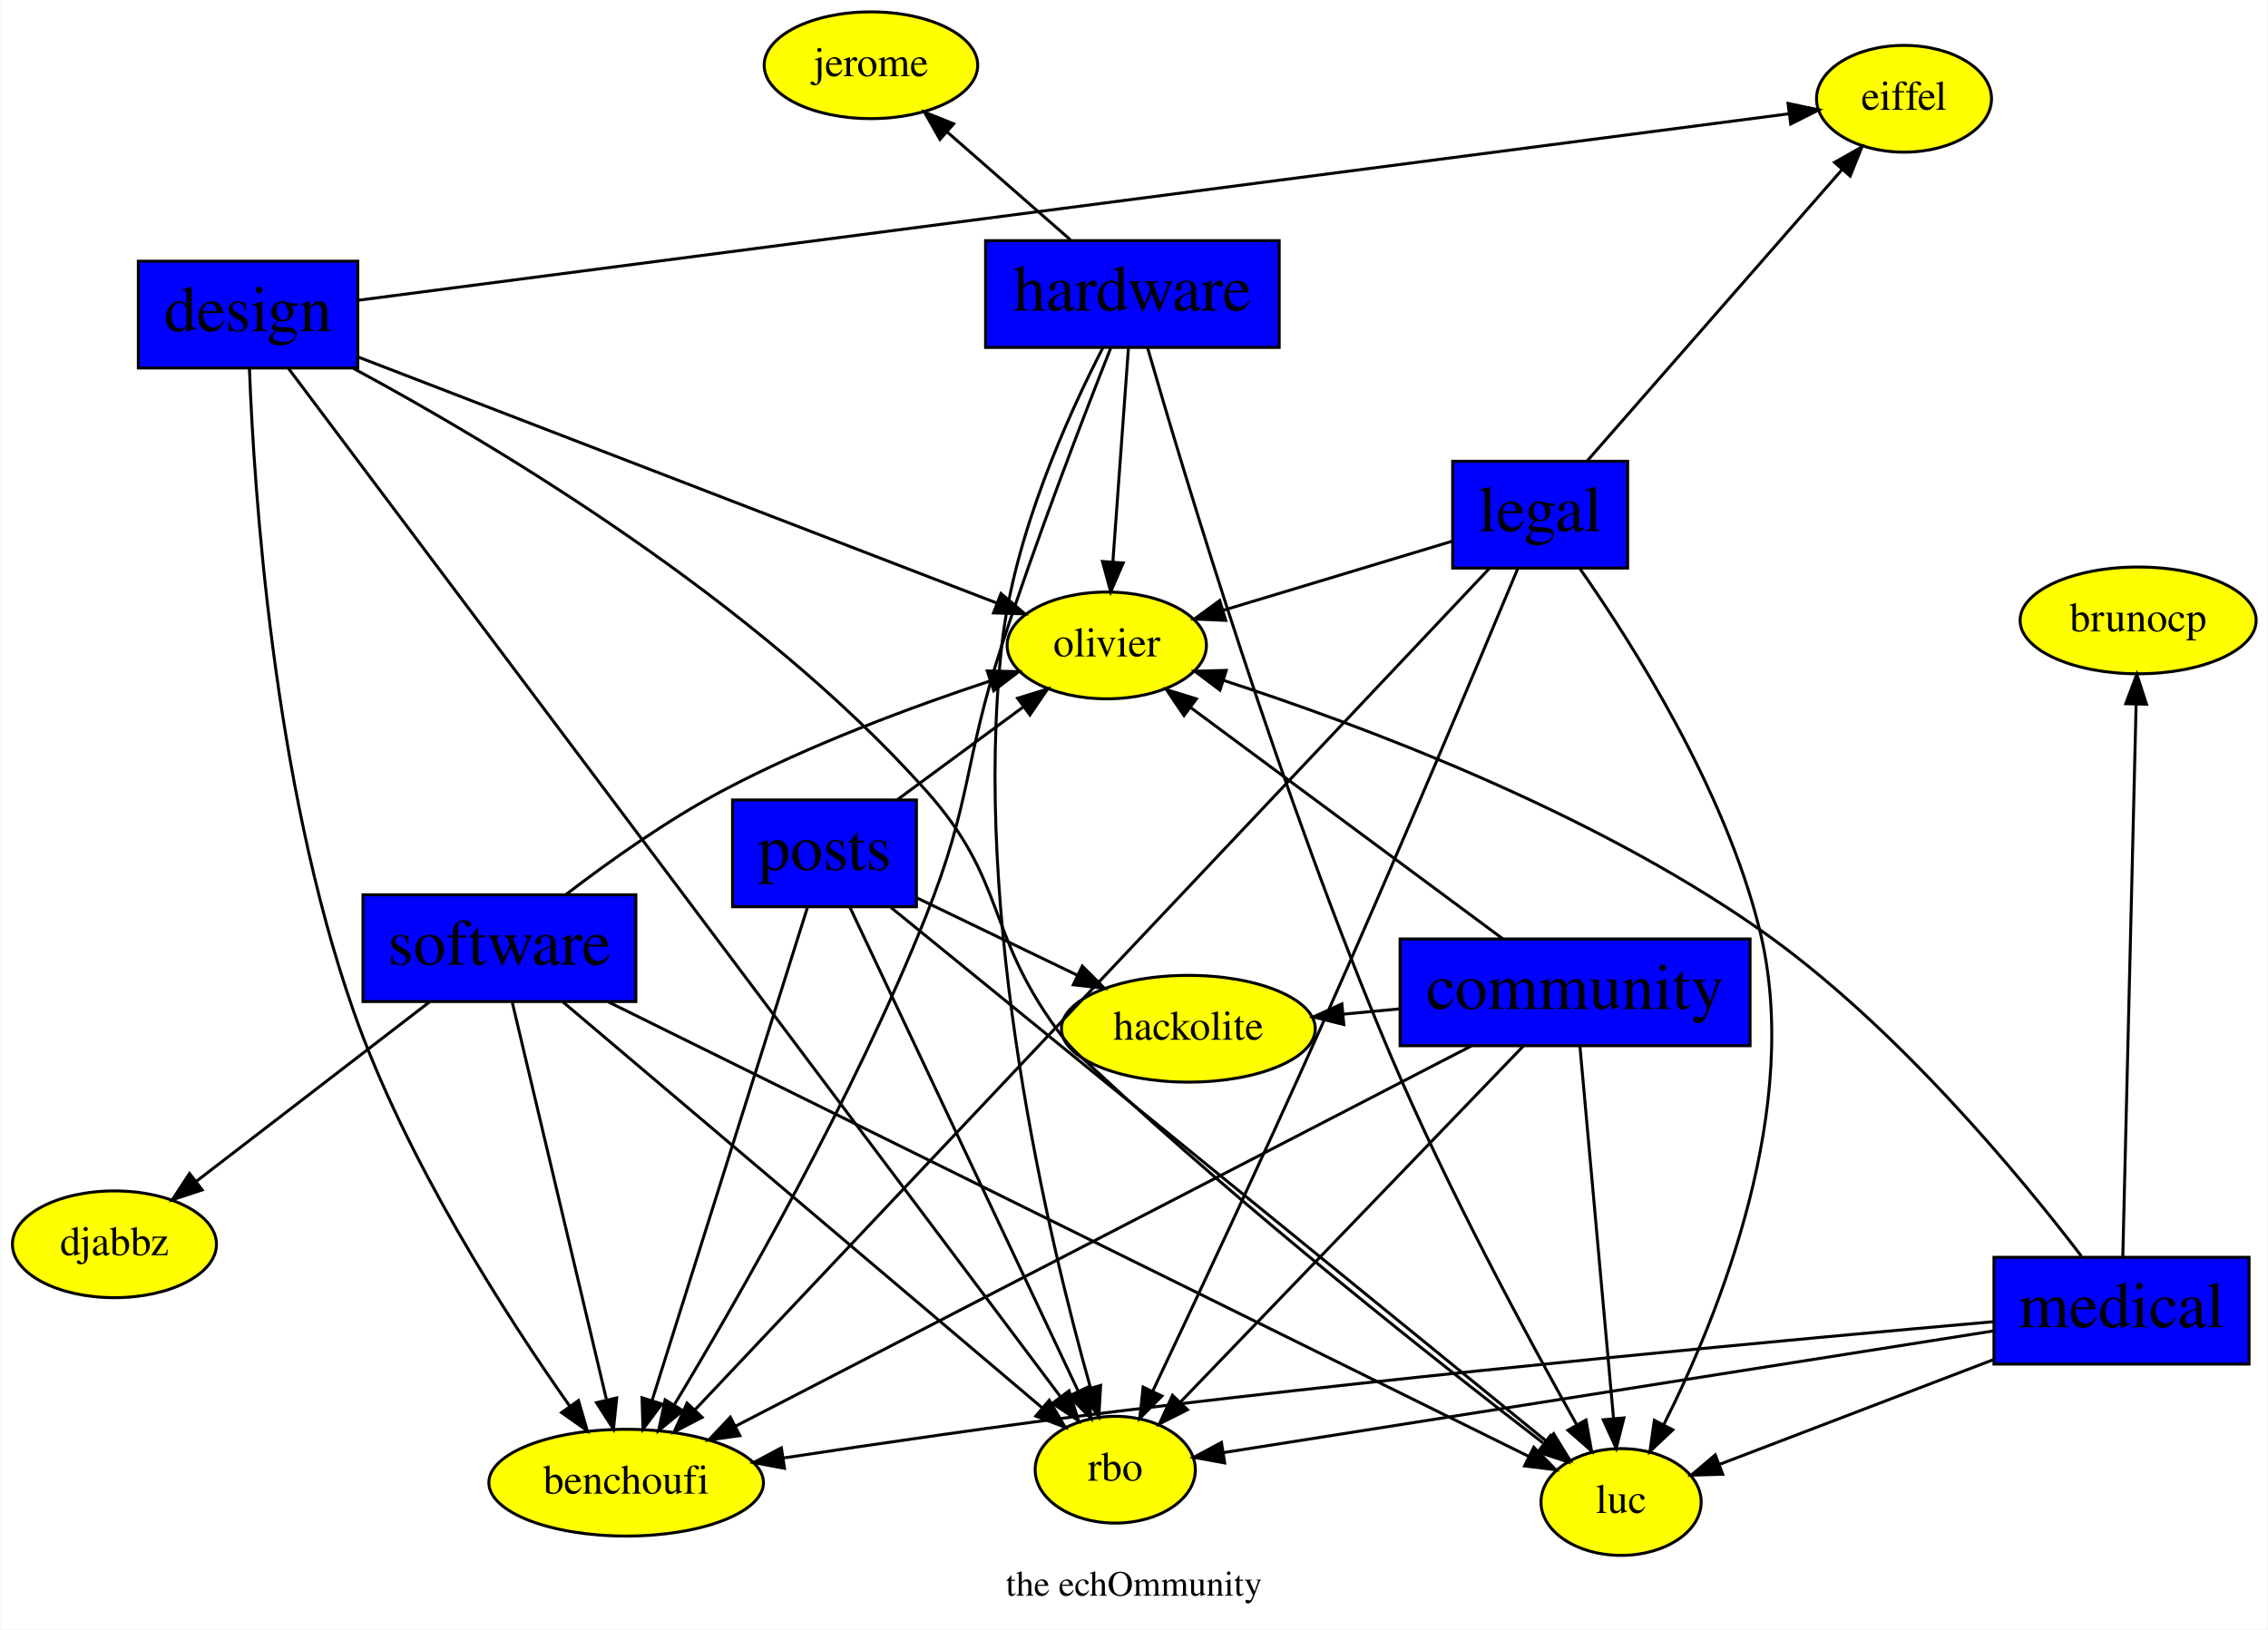
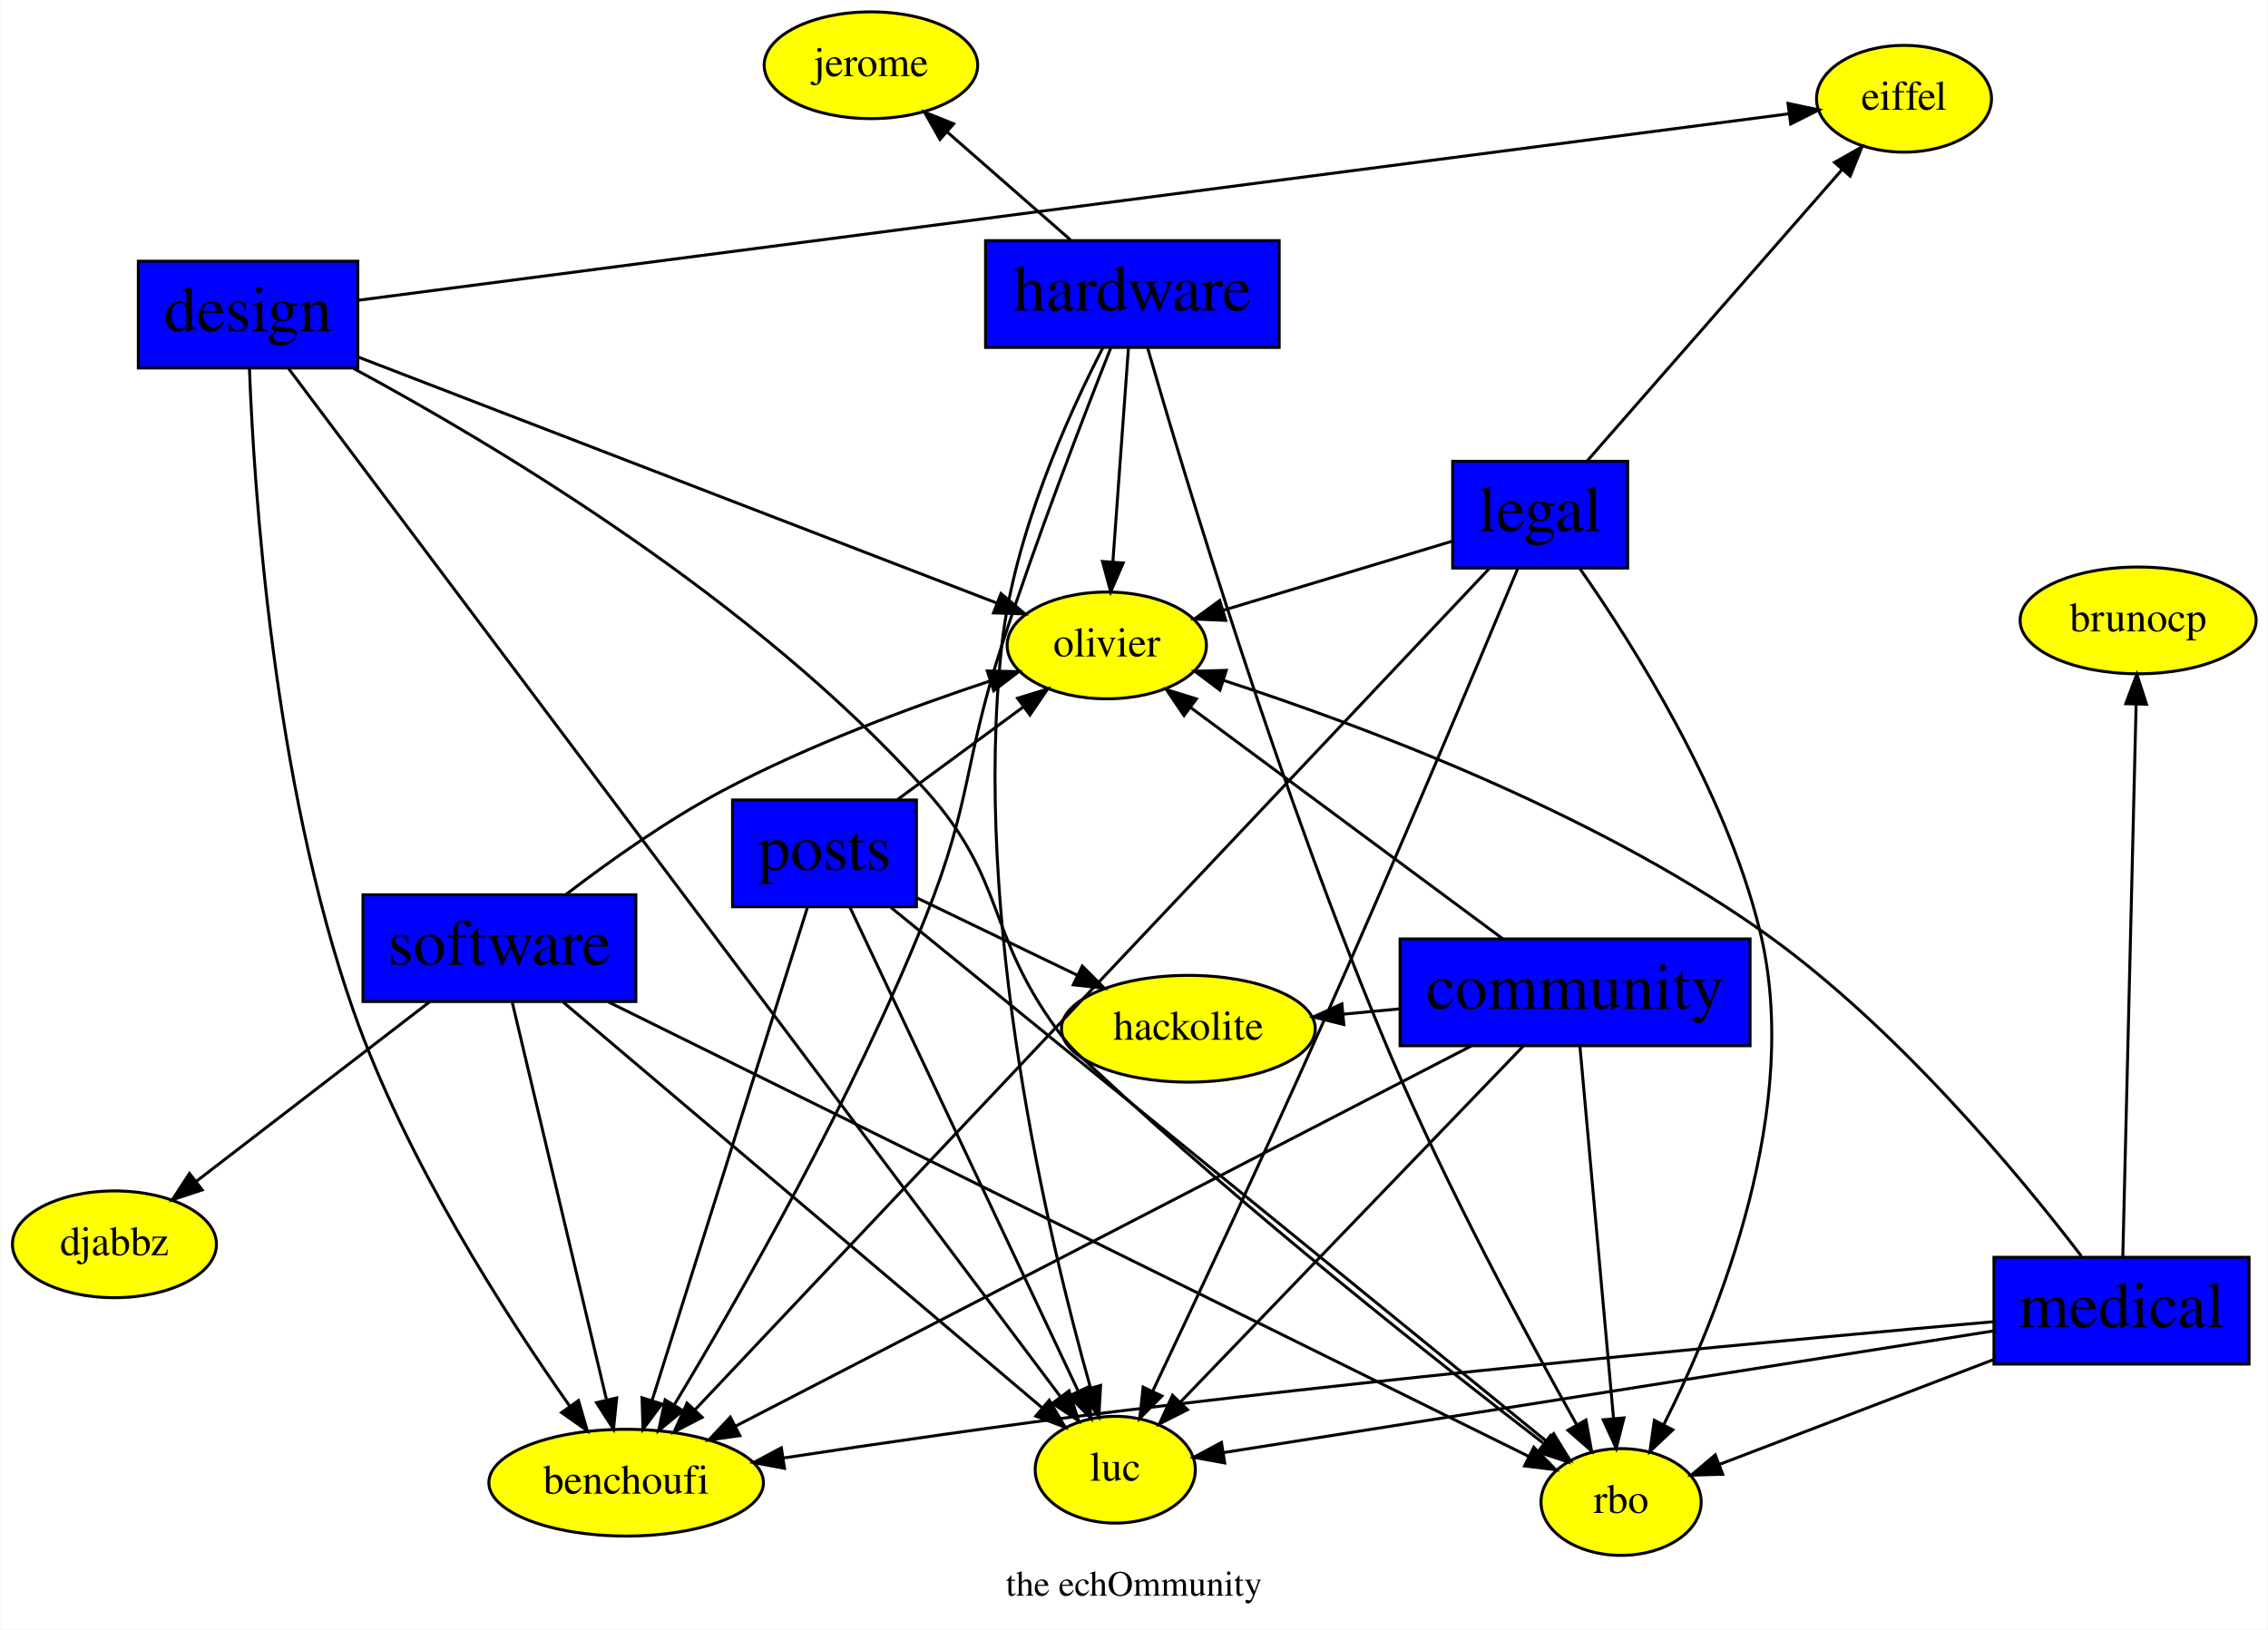
<svg xmlns="http://www.w3.org/2000/svg" width="764pt" height="549pt" viewBox="0.00 0.00 764.38 549.47">
  <g id="graph0" class="graph" transform="scale(1 1) rotate(0) translate(4 545.474)">
    <polygon fill="white" stroke="none" points="-4,4 -4,-545.474 760.379,-545.474 760.379,4 -4,4" />
    <text text-anchor="middle" x="378.19" y="-7.4" font-family="Times,serif" font-size="12.00">the echOmmunity</text>
    <g id="node1" class="node">
      <polygon fill="blue" stroke="black" points="754.127,-121.511 668.127,-121.511 668.127,-85.511 754.127,-85.511 754.127,-121.511" />
      <text text-anchor="middle" x="711.127" y="-97.911" font-family="Times,serif" font-size="22.00">medical</text>
    </g>
    <g id="node2" class="node">
      <ellipse fill="yellow" stroke="black" cx="369.014" cy="-327.836" rx="33.595" ry="18" />
      <text text-anchor="middle" x="369.014" y="-324.136" font-family="Times,serif" font-size="14.00">olivier</text>
    </g>
    <g id="edge1" class="edge">
      <path fill="none" stroke="black" d="M697.589,-121.919C676.83,-149.077 634.717,-200.106 589.096,-232.056 531.539,-272.363 454.318,-301.127 408.311,-316.067" />
      <polygon fill="black" stroke="black" points="407.17,-312.756 398.708,-319.131 409.298,-319.425 407.17,-312.756" />
    </g>
    <g id="node3" class="node">
+       <ellipse fill="yellow" stroke="black" cx="206.973" cy="-45.519" rx="46.292" ry="18" />
+       <text text-anchor="middle" x="206.973" y="-41.819" font-family="Times,serif" font-size="14.00">benchoufi</text>
+     </g>
+     <g id="edge2" class="edge">
+       <path fill="none" stroke="black" d="M667.942,-99.8C603.41,-94.116 478.033,-82.53 371.821,-69.49 334.393,-64.894 292.327,-58.762 260.057,-53.85" />
+       <polygon fill="black" stroke="black" points="260.357,-50.355 249.942,-52.301 259.297,-57.274 260.357,-50.355" />
+     </g>
+     <g id="node4" class="node">
      <ellipse fill="yellow" stroke="black" cx="716.733" cy="-336.277" rx="39.794" ry="18" />
      <text text-anchor="middle" x="716.733" y="-332.577" font-family="Times,serif" font-size="14.00">brunocp</text>
    </g>
-     <g id="edge2" class="edge">
+     <g id="edge3" class="edge">
      <path fill="none" stroke="black" d="M711.567,-121.775C712.541,-162.228 714.887,-259.614 716.052,-308.004" />
      <polygon fill="black" stroke="black" points="712.555,-308.184 716.295,-318.097 719.553,-308.015 712.555,-308.184" />
    </g>
-     <g id="node4" class="node">
-       <ellipse fill="yellow" stroke="black" cx="206.973" cy="-45.519" rx="46.292" ry="18" />
-       <text text-anchor="middle" x="206.973" y="-41.819" font-family="Times,serif" font-size="14.00">benchoufi</text>
-     </g>
-     <g id="edge3" class="edge">
-       <path fill="none" stroke="black" d="M667.942,-99.8C603.41,-94.116 478.033,-82.53 371.821,-69.49 334.393,-64.894 292.327,-58.762 260.057,-53.85" />
-       <polygon fill="black" stroke="black" points="260.357,-50.355 249.942,-52.301 259.297,-57.274 260.357,-50.355" />
-     </g>
    <g id="node5" class="node">
      <ellipse fill="yellow" stroke="black" cx="371.872" cy="-49.89" rx="27" ry="18" />
-       <text text-anchor="middle" x="371.872" y="-46.19" font-family="Times,serif" font-size="14.00">rbo</text>
+       <text text-anchor="middle" x="371.872" y="-46.19" font-family="Times,serif" font-size="14.00">luc</text>
    </g>
    <g id="edge4" class="edge">
      <path fill="none" stroke="black" d="M667.816,-96.665C600.301,-85.994 471.193,-65.588 408.22,-55.635" />
      <polygon fill="black" stroke="black" points="408.764,-52.177 398.34,-54.073 407.671,-59.091 408.764,-52.177" />
    </g>
    <g id="node6" class="node">
      <ellipse fill="yellow" stroke="black" cx="542.41" cy="-39" rx="27" ry="18" />
-       <text text-anchor="middle" x="542.41" y="-35.3" font-family="Times,serif" font-size="14.00">luc</text>
+       <text text-anchor="middle" x="542.41" y="-35.3" font-family="Times,serif" font-size="14.00">rbo</text>
    </g>
    <g id="edge5" class="edge">
      <path fill="none" stroke="black" d="M668.116,-87.065C639.375,-76.076 602.126,-61.833 575.655,-51.712" />
      <polygon fill="black" stroke="black" points="576.668,-48.352 566.078,-48.05 574.168,-54.89 576.668,-48.352" />
    </g>
    <g id="node7" class="node">
      <polygon fill="blue" stroke="black" points="304.838,-275.722 242.838,-275.722 242.838,-239.722 304.838,-239.722 304.838,-275.722" />
      <text text-anchor="middle" x="273.838" y="-252.122" font-family="Times,serif" font-size="22.00">posts</text>
    </g>
    <g id="edge8" class="edge">
      <path fill="none" stroke="black" d="M298.348,-275.778C311.27,-285.297 327.187,-297.023 340.642,-306.935" />
      <polygon fill="black" stroke="black" points="338.944,-310.031 349.071,-313.145 343.096,-304.395 338.944,-310.031" />
    </g>
    <g id="edge6" class="edge">
      <path fill="none" stroke="black" d="M268.137,-239.63C256.442,-202.514 229.668,-117.545 215.745,-73.36" />
      <polygon fill="black" stroke="black" points="219.003,-72.051 212.659,-63.565 212.326,-74.155 219.003,-72.051" />
    </g>
-     <g id="edge9" class="edge">
+     <g id="edge7" class="edge">
      <path fill="none" stroke="black" d="M282.367,-239.642C299.697,-202.901 339.097,-119.372 359.346,-76.445" />
      <polygon fill="black" stroke="black" points="362.609,-77.732 363.71,-67.194 356.278,-74.745 362.609,-77.732" />
    </g>
-     <g id="edge7" class="edge">
+     <g id="edge9" class="edge">
      <path fill="none" stroke="black" d="M296.275,-239.45C345.955,-198.991 464.964,-102.071 517.155,-59.567" />
      <polygon fill="black" stroke="black" points="519.683,-62.023 525.227,-52.994 515.263,-56.595 519.683,-62.023" />
    </g>
    <g id="node8" class="node">
      <ellipse fill="yellow" stroke="black" cx="396.519" cy="-198.583" rx="42.793" ry="18" />
      <text text-anchor="middle" x="396.519" y="-194.883" font-family="Times,serif" font-size="14.00">hackolite</text>
    </g>
    <g id="edge10" class="edge">
      <path fill="none" stroke="black" d="M305.113,-242.646C321.525,-234.734 341.753,-224.983 359.003,-216.668" />
      <polygon fill="black" stroke="black" points="360.75,-219.711 368.238,-212.216 357.71,-213.406 360.75,-219.711" />
    </g>
    <g id="node9" class="node">
      <polygon fill="blue" stroke="black" points="544.628,-389.932 485.628,-389.932 485.628,-353.932 544.628,-353.932 544.628,-389.932" />
      <text text-anchor="middle" x="515.128" y="-366.332" font-family="Times,serif" font-size="22.00">legal</text>
    </g>
    <g id="edge12" class="edge">
      <path fill="none" stroke="black" d="M485.56,-363.008C463.279,-356.285 432.514,-347 408.188,-339.658" />
      <polygon fill="black" stroke="black" points="409.123,-336.285 398.539,-336.746 407.101,-342.986 409.123,-336.285" />
    </g>
    <g id="edge14" class="edge">
      <path fill="none" stroke="black" d="M498.121,-353.918C446.212,-298.933 289.743,-133.194 230.262,-70.188" />
      <polygon fill="black" stroke="black" points="232.588,-67.553 223.178,-62.685 227.498,-72.359 232.588,-67.553" />
    </g>
-     <g id="edge13" class="edge">
+     <g id="edge11" class="edge">
      <path fill="none" stroke="black" d="M507.525,-353.634C494.302,-321.93 466.083,-254.79 441.015,-198.601 421.839,-155.617 398.596,-106.135 384.536,-76.471" />
      <polygon fill="black" stroke="black" points="387.589,-74.742 380.138,-67.209 381.265,-77.744 387.589,-74.742" />
    </g>
-     <g id="edge11" class="edge">
+     <g id="edge13" class="edge">
      <path fill="none" stroke="black" d="M528.567,-353.674C546.509,-328.049 577.386,-279.247 589.096,-232.056 603.884,-172.454 575.505,-102.351 556.861,-65.2" />
      <polygon fill="black" stroke="black" points="559.837,-63.335 552.134,-56.061 553.619,-66.551 559.837,-63.335" />
    </g>
    <g id="node10" class="node">
      <ellipse fill="yellow" stroke="black" cx="637.804" cy="-512.17" rx="29.497" ry="18" />
      <text text-anchor="middle" x="637.804" y="-508.47" font-family="Times,serif" font-size="14.00">eiffel</text>
    </g>
    <g id="edge15" class="edge">
      <path fill="none" stroke="black" d="M530.915,-389.979C552.825,-415.025 592.5,-460.38 616.863,-488.231" />
      <polygon fill="black" stroke="black" points="614.38,-490.709 623.599,-495.931 619.649,-486.1 614.38,-490.709" />
    </g>
    <g id="node11" class="node">
      <polygon fill="blue" stroke="black" points="427.14,-464.327 328.14,-464.327 328.14,-428.327 427.14,-428.327 427.14,-464.327" />
      <text text-anchor="middle" x="377.64" y="-440.727" font-family="Times,serif" font-size="22.00">hardware</text>
    </g>
    <g id="edge17" class="edge">
      <path fill="none" stroke="black" d="M376.311,-428.072C374.914,-408.881 372.698,-378.435 371.074,-356.128" />
      <polygon fill="black" stroke="black" points="374.548,-355.636 370.331,-345.917 367.566,-356.145 374.548,-355.636" />
    </g>
-     <g id="edge19" class="edge">
+     <g id="edge18" class="edge">
      <path fill="none" stroke="black" d="M370.302,-428.021C361.151,-404.881 345.291,-363.731 333.617,-327.836 320.583,-287.756 323.667,-275.663 308.038,-236.522 283.582,-175.274 245.057,-108.077 223.317,-71.982" />
      <polygon fill="black" stroke="black" points="226.093,-69.811 217.913,-63.078 220.109,-73.442 226.093,-69.811" />
    </g>
-     <g id="edge18" class="edge">
+     <g id="edge16" class="edge">
      <path fill="none" stroke="black" d="M367.659,-428.15C355.982,-405.475 337.717,-365.138 333.617,-327.836 323.507,-235.849 349.472,-127.313 363.536,-77.454" />
      <polygon fill="black" stroke="black" points="366.931,-78.311 366.339,-67.732 360.205,-76.371 366.931,-78.311" />
    </g>
-     <g id="edge16" class="edge">
+     <g id="edge19" class="edge">
      <path fill="none" stroke="black" d="M382.758,-428.247C394.98,-385.832 427.632,-276.926 464.696,-189.656 483.797,-144.68 510.811,-94.673 527.439,-65.079" />
      <polygon fill="black" stroke="black" points="530.573,-66.647 532.449,-56.22 524.48,-63.201 530.573,-66.647" />
    </g>
    <g id="node12" class="node">
      <ellipse fill="yellow" stroke="black" cx="289.497" cy="-523.474" rx="35.995" ry="18" />
      <text text-anchor="middle" x="289.497" y="-519.774" font-family="Times,serif" font-size="14.00">jerome</text>
    </g>
    <g id="edge20" class="edge">
      <path fill="none" stroke="black" d="M356.752,-464.61C344.357,-475.458 328.542,-489.3 315.363,-500.835" />
      <polygon fill="black" stroke="black" points="312.772,-498.452 307.552,-507.672 317.382,-503.719 312.772,-498.452" />
    </g>
    <g id="node13" class="node">
      <polygon fill="blue" stroke="black" points="116.501,-457.389 42.501,-457.389 42.501,-421.389 116.501,-421.389 116.501,-457.389" />
      <text text-anchor="middle" x="79.501" y="-433.789" font-family="Times,serif" font-size="22.00">design</text>
    </g>
    <g id="edge24" class="edge">
      <path fill="none" stroke="black" d="M116.757,-425.033C172.368,-403.606 276.472,-363.494 331.964,-342.112" />
      <polygon fill="black" stroke="black" points="333.339,-345.333 341.412,-338.472 330.823,-338.801 333.339,-345.333" />
    </g>
    <g id="edge21" class="edge">
      <path fill="none" stroke="black" d="M79.965,-421.164C81.479,-380.94 87.9,-281.992 115.045,-204.557 132.713,-154.155 166.605,-101.637 187.933,-71.341" />
      <polygon fill="black" stroke="black" points="190.896,-73.215 193.855,-63.042 185.197,-69.15 190.896,-73.215" />
    </g>
-     <g id="edge23" class="edge">
+     <g id="edge22" class="edge">
      <path fill="none" stroke="black" d="M93.016,-421.383C140.392,-358.268 299.003,-146.966 353.388,-74.514" />
      <polygon fill="black" stroke="black" points="356.285,-76.485 359.489,-66.386 350.687,-72.283 356.285,-76.485" />
    </g>
-     <g id="edge22" class="edge">
+     <g id="edge23" class="edge">
      <path fill="none" stroke="black" d="M115.016,-421.249C163.48,-395.107 250.831,-342.881 308.038,-278.922 335.181,-248.575 328.089,-231.502 352.023,-198.565 356.998,-191.719 358.9,-190.488 365.084,-184.711 416.221,-136.944 480.648,-86.142 516.065,-58.948" />
      <polygon fill="black" stroke="black" points="518.602,-61.414 524.419,-52.559 514.35,-55.854 518.602,-61.414" />
    </g>
    <g id="edge25" class="edge">
      <path fill="none" stroke="black" d="M116.565,-444.22C217.459,-457.373 496.328,-493.727 599.111,-507.126" />
      <polygon fill="black" stroke="black" points="598.694,-510.601 609.063,-508.423 599.599,-503.66 598.694,-510.601" />
    </g>
    <g id="node14" class="node">
      <polygon fill="blue" stroke="black" points="585.896,-228.856 467.896,-228.856 467.896,-192.856 585.896,-192.856 585.896,-228.856" />
      <text text-anchor="middle" x="526.896" y="-205.256" font-family="Times,serif" font-size="22.00">community</text>
    </g>
    <g id="edge27" class="edge">
      <path fill="none" stroke="black" d="M502.573,-228.878C474.231,-249.877 427.467,-284.527 397.466,-306.755" />
      <polygon fill="black" stroke="black" points="395.056,-304.185 389.105,-312.95 399.224,-309.809 395.056,-304.185" />
    </g>
    <g id="edge26" class="edge">
      <path fill="none" stroke="black" d="M492.049,-192.847C431.204,-161.402 306.148,-96.773 243.883,-64.594" />
      <polygon fill="black" stroke="black" points="245.298,-61.386 234.807,-59.904 242.084,-67.605 245.298,-61.386" />
    </g>
-     <g id="edge29" class="edge">
+     <g id="edge28" class="edge">
      <path fill="none" stroke="black" d="M509.414,-192.704C480.97,-163.17 424.739,-104.783 393.71,-72.565" />
      <polygon fill="black" stroke="black" points="396.218,-70.124 386.76,-65.349 391.176,-74.98 396.218,-70.124" />
    </g>
-     <g id="edge28" class="edge">
+     <g id="edge29" class="edge">
      <path fill="none" stroke="black" d="M528.527,-192.789C531.227,-162.877 536.647,-102.844 539.858,-67.275" />
      <polygon fill="black" stroke="black" points="543.364,-67.357 540.778,-57.083 536.393,-66.727 543.364,-67.357" />
    </g>
    <g id="edge30" class="edge">
      <path fill="none" stroke="black" d="M467.811,-205.294C461.509,-204.701 455.131,-204.1 448.914,-203.515" />
      <polygon fill="black" stroke="black" points="448.93,-200.001 438.646,-202.549 448.274,-206.97 448.93,-200.001" />
    </g>
    <g id="node15" class="node">
      <polygon fill="blue" stroke="black" points="210.245,-243.757 118.245,-243.757 118.245,-207.757 210.245,-207.757 210.245,-243.757" />
      <text text-anchor="middle" x="164.245" y="-220.157" font-family="Times,serif" font-size="22.00">software</text>
    </g>
-     <g id="edge32" class="edge">
+     <g id="edge33" class="edge">
      <path fill="none" stroke="black" d="M186.702,-243.868C201.207,-254.978 220.821,-268.938 239.638,-278.922 268.604,-294.291 303.48,-307.182 329.719,-315.865" />
      <polygon fill="black" stroke="black" points="328.73,-319.224 339.322,-318.983 330.892,-312.566 328.73,-319.224" />
    </g>
    <g id="edge31" class="edge">
      <path fill="none" stroke="black" d="M168.577,-207.483C176.05,-175.96 191.413,-111.156 200.273,-73.781" />
      <polygon fill="black" stroke="black" points="203.791,-74.111 202.693,-63.573 196.98,-72.496 203.791,-74.111" />
    </g>
-     <g id="edge34" class="edge">
+     <g id="edge32" class="edge">
      <path fill="none" stroke="black" d="M185.683,-207.598C224.536,-174.688 306.355,-105.384 347.359,-70.653" />
      <polygon fill="black" stroke="black" points="349.623,-73.322 354.991,-64.188 345.098,-67.981 349.623,-73.322" />
    </g>
-     <g id="edge33" class="edge">
+     <g id="edge34" class="edge">
      <path fill="none" stroke="black" d="M200.849,-207.68C275.026,-171.047 441.908,-88.633 511.264,-54.381" />
      <polygon fill="black" stroke="black" points="512.967,-57.444 520.384,-49.878 509.868,-51.168 512.967,-57.444" />
    </g>
    <g id="node16" class="node">
      <ellipse fill="yellow" stroke="black" cx="34.447" cy="-125.899" rx="34.394" ry="18" />
      <text text-anchor="middle" x="34.447" y="-122.199" font-family="Times,serif" font-size="14.00">djabbz</text>
    </g>
    <g id="edge35" class="edge">
      <path fill="none" stroke="black" d="M140.74,-207.673C118.618,-190.654 85.483,-165.162 62.1,-147.173" />
      <polygon fill="black" stroke="black" points="64.025,-144.238 53.965,-140.914 59.756,-149.786 64.025,-144.238" />
    </g>
  </g>
</svg>
